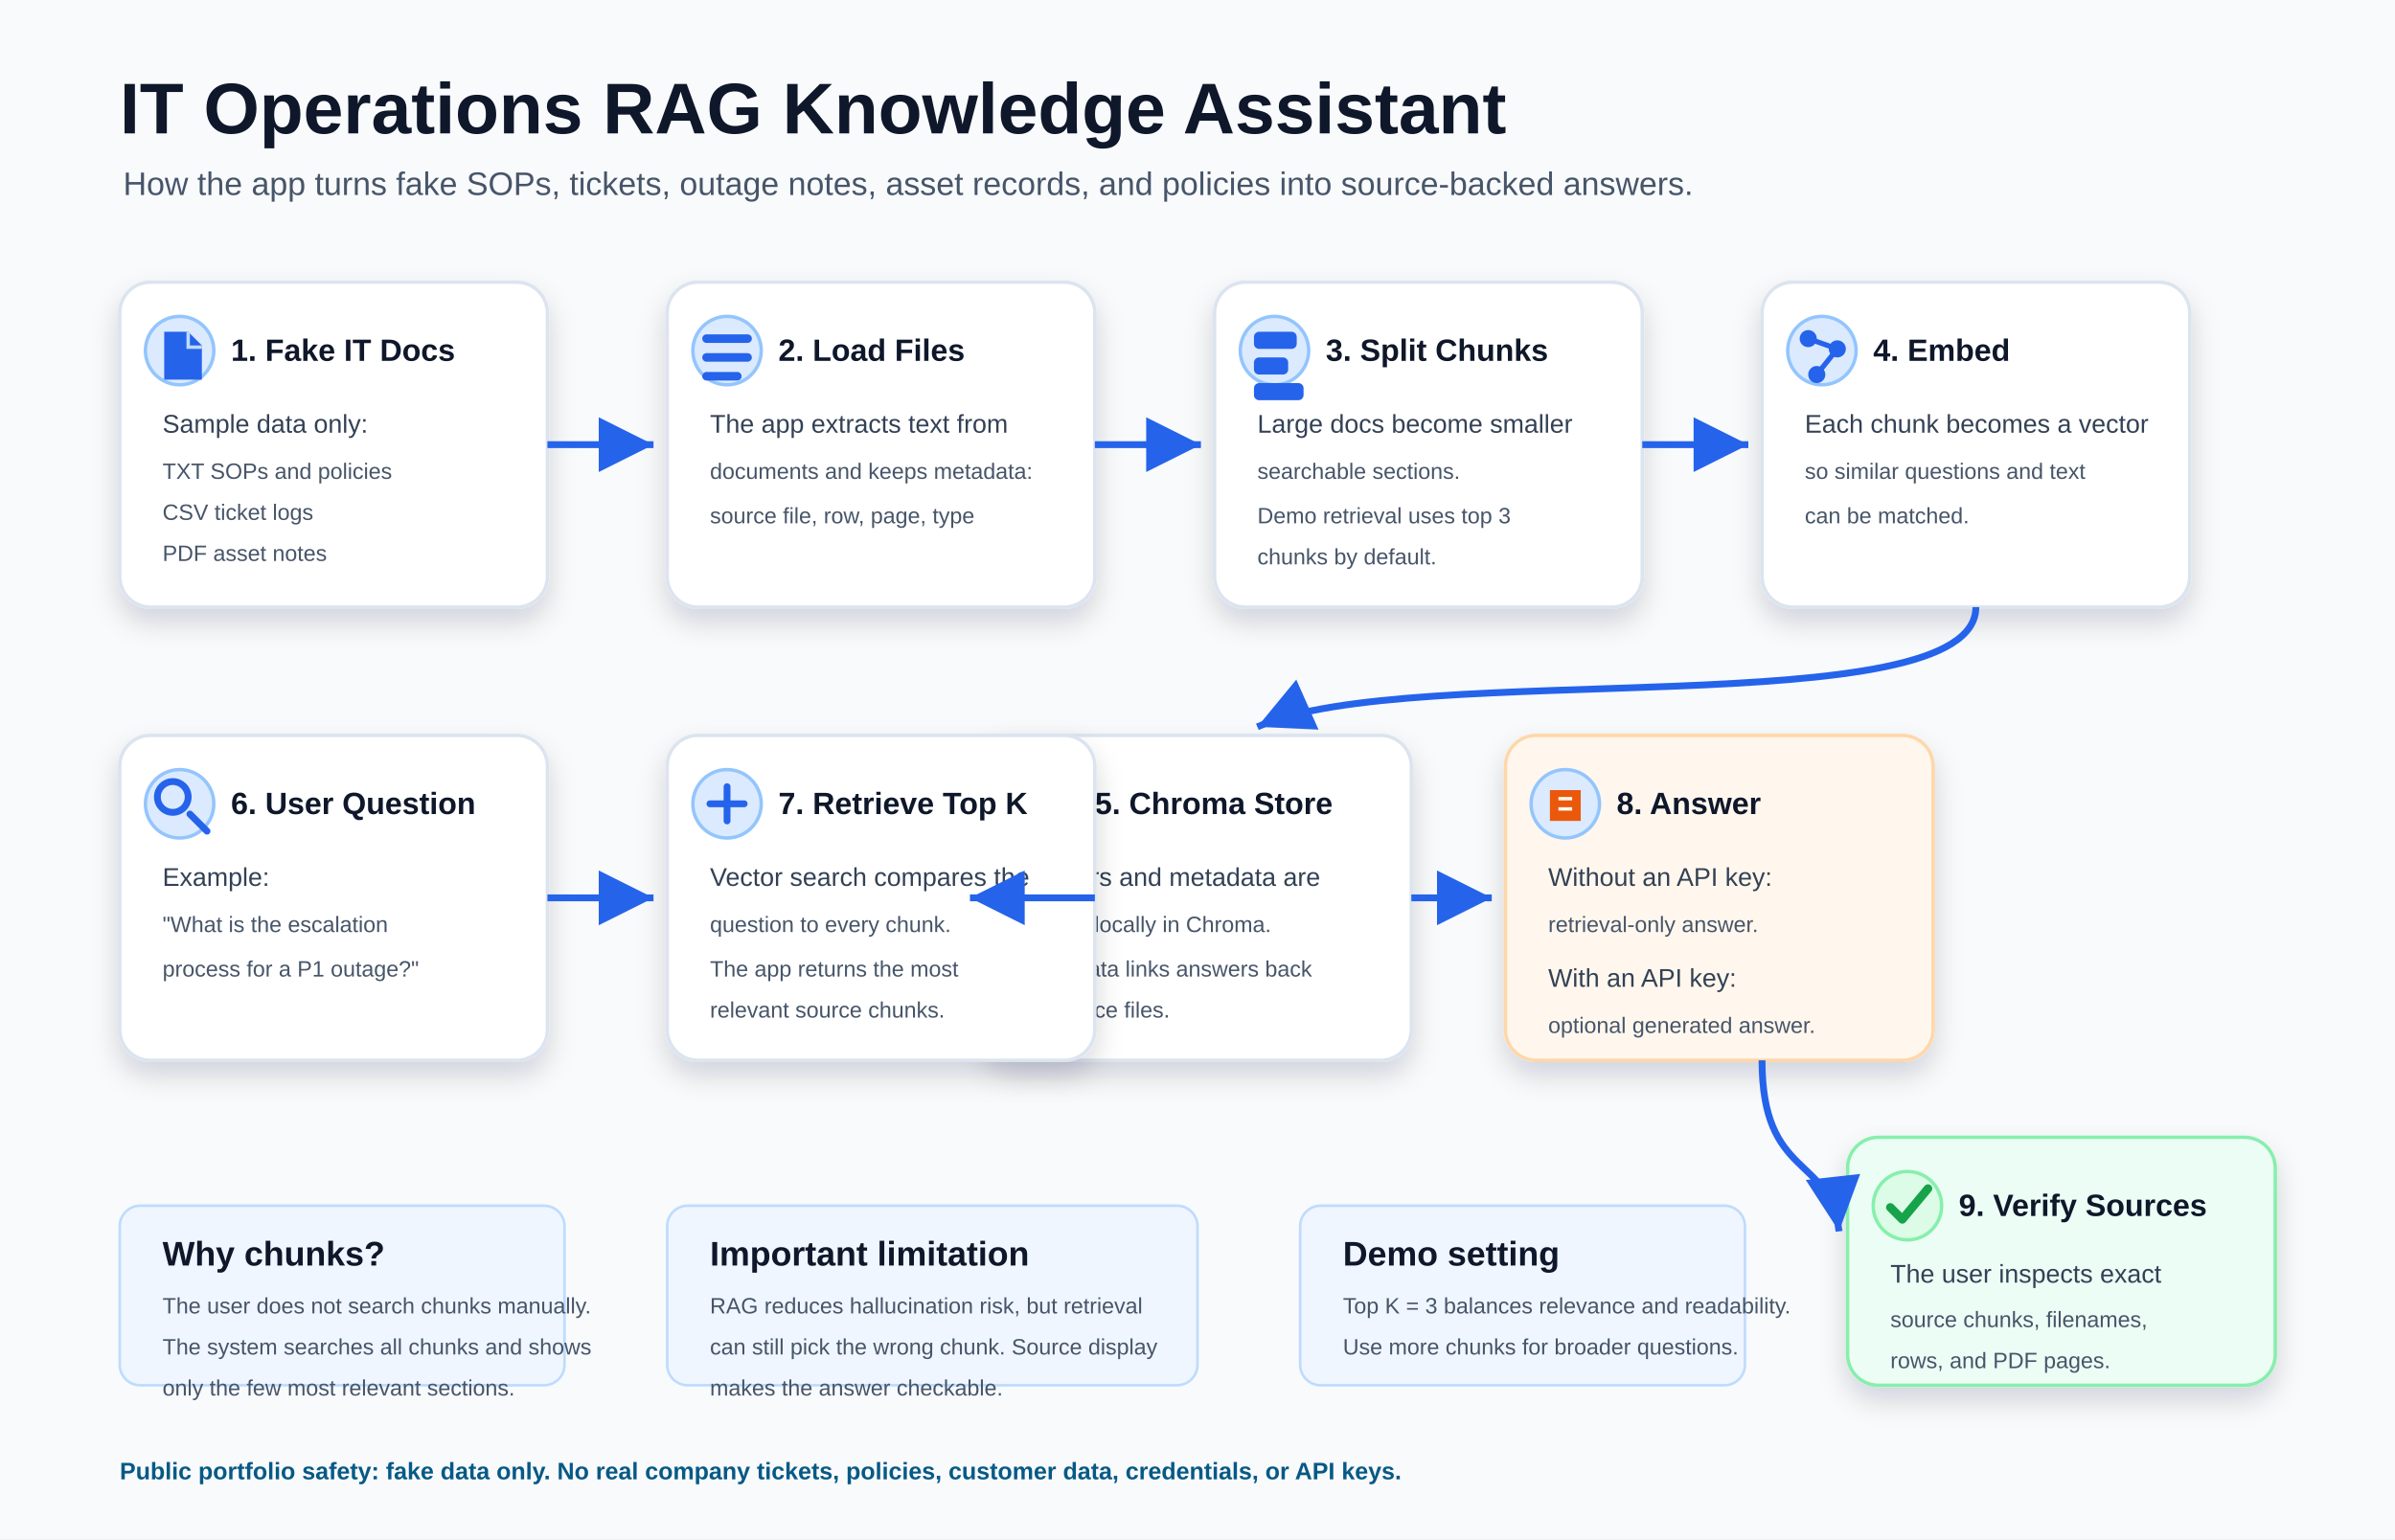
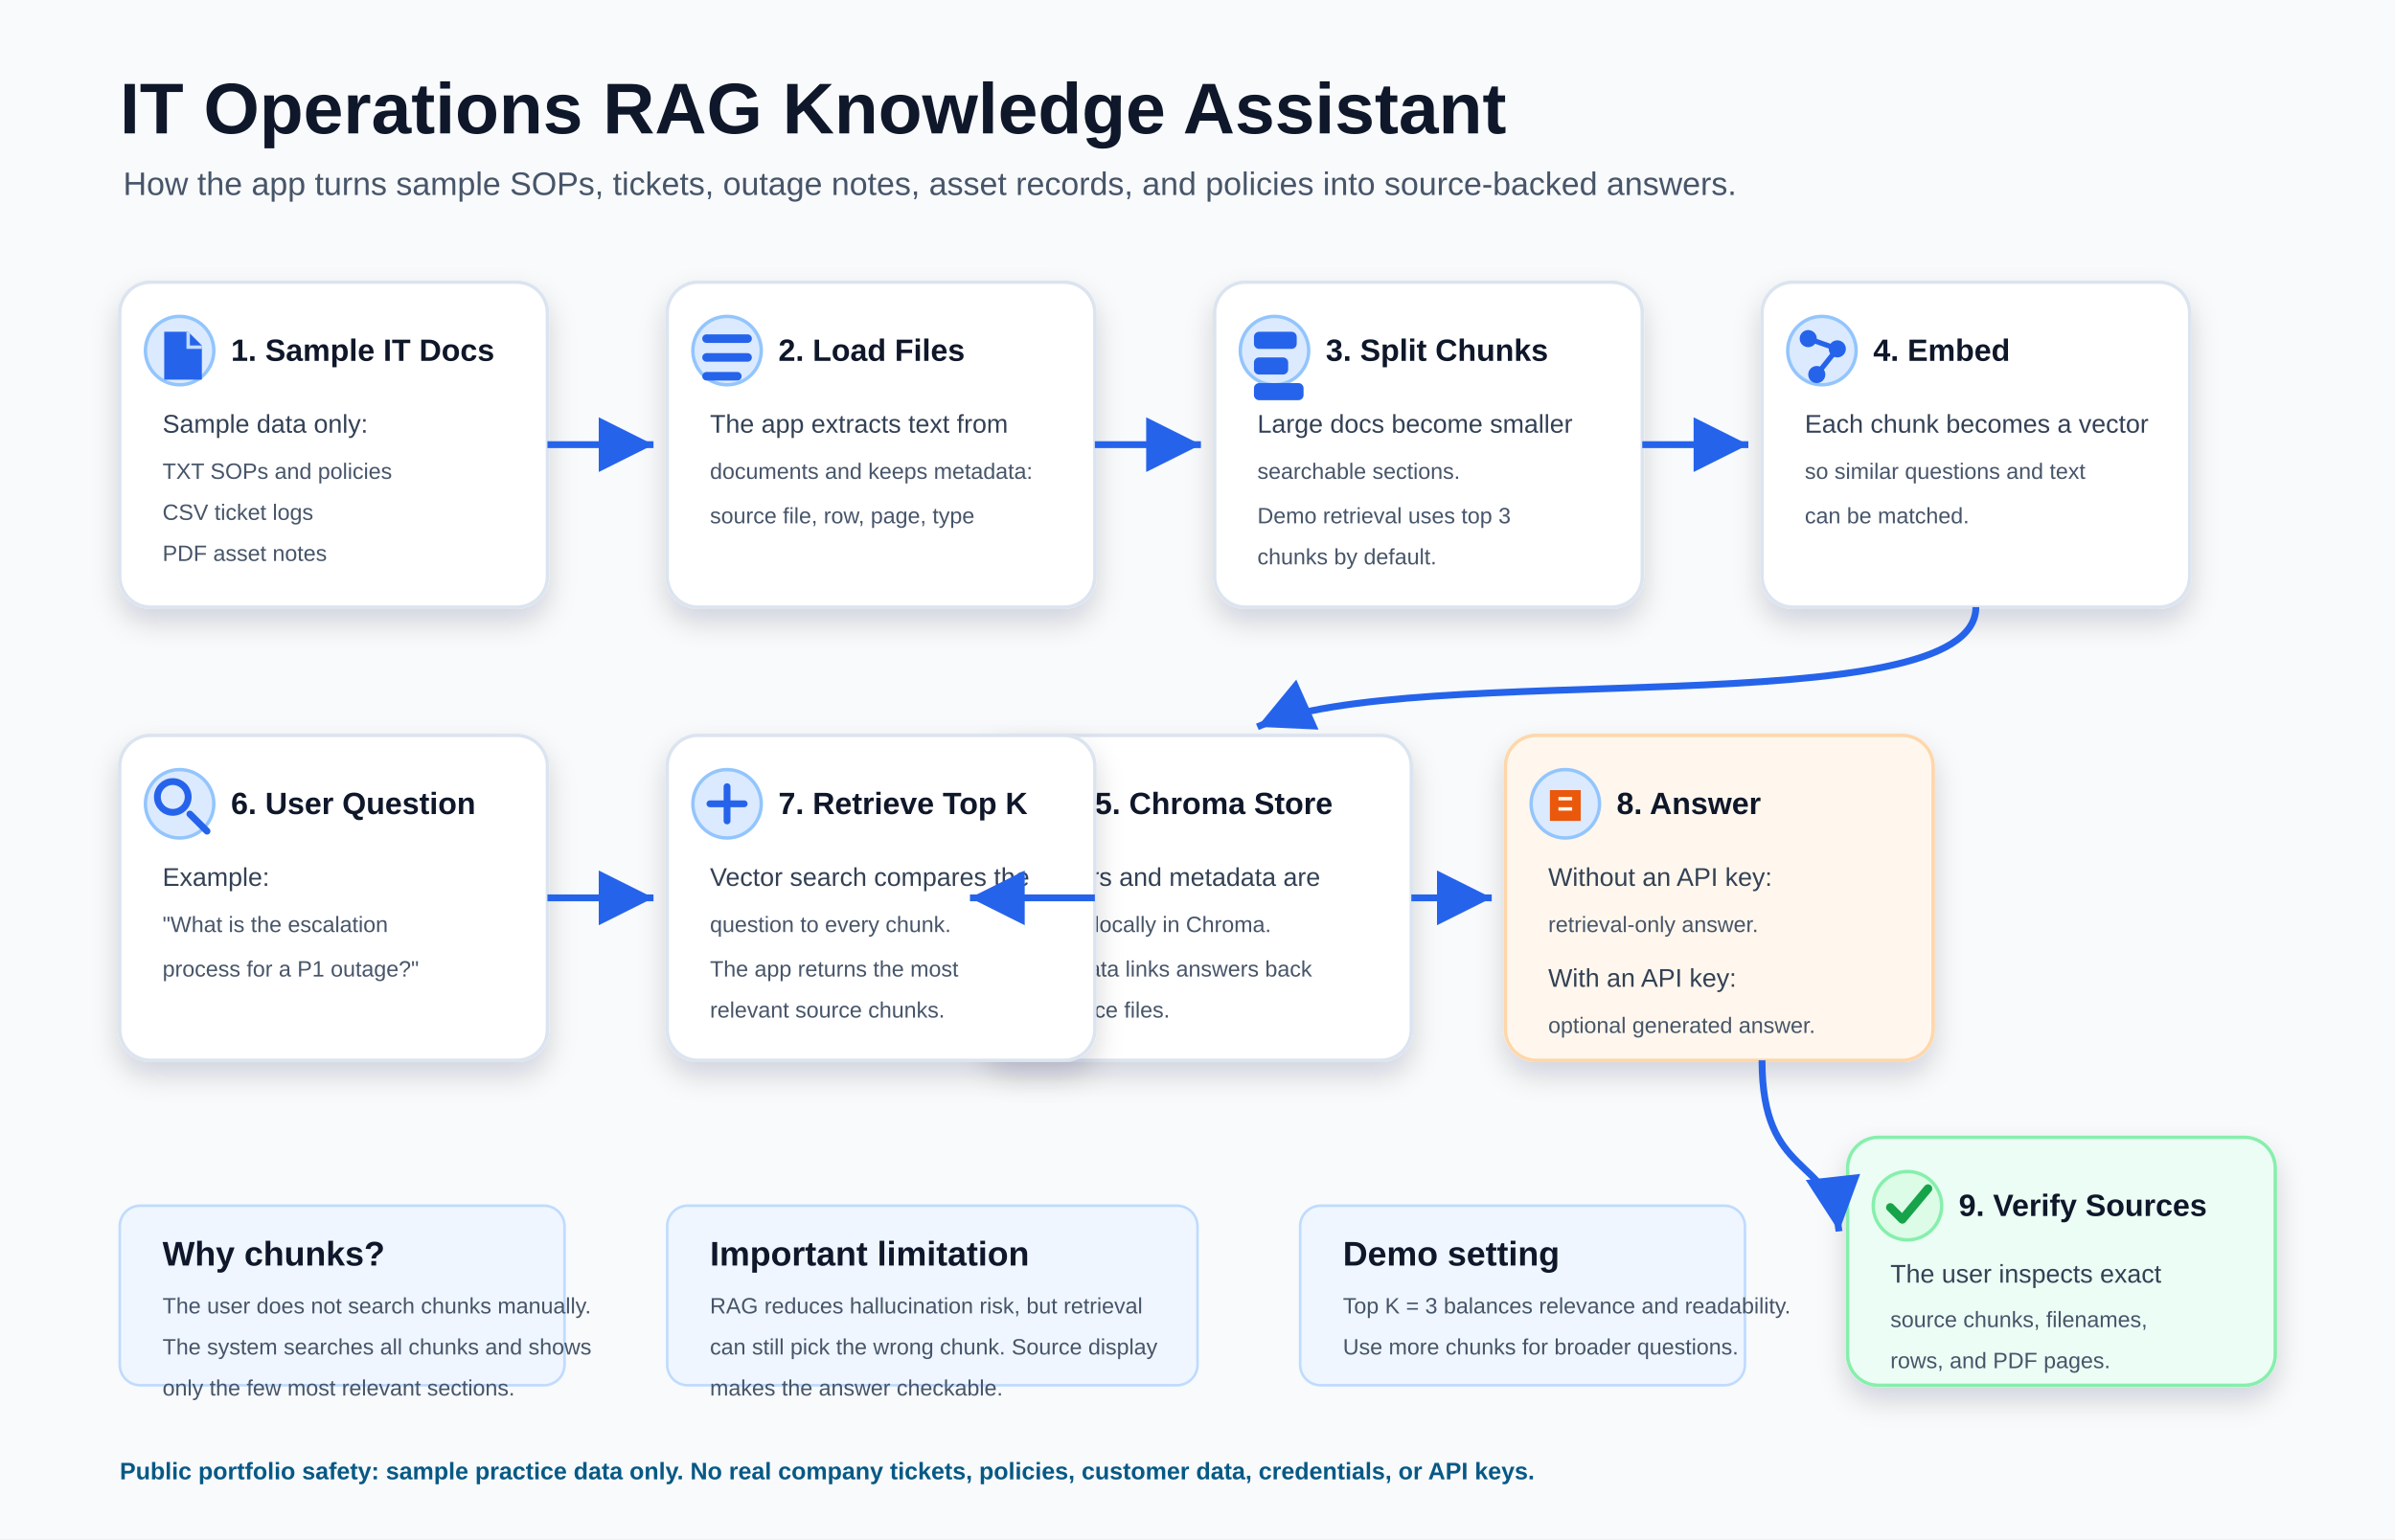
<svg xmlns="http://www.w3.org/2000/svg" width="1400" height="900" viewBox="0 0 1400 900" role="img" aria-labelledby="title desc">
  <defs>
    <marker id="arrow" markerWidth="12" markerHeight="12" refX="10" refY="6" orient="auto">
      <path d="M2,2 L10,6 L2,10 Z" fill="#2563eb" />
    </marker>
    <filter id="shadow" x="-10%" y="-10%" width="120%" height="130%">
      <feDropShadow dx="0" dy="8" stdDeviation="8" flood-color="#0f172a" flood-opacity="0.16" />
    </filter>
    <style>
      .bg { fill: #f8fafc; }
      .title { font: 800 42px Arial, sans-serif; fill: #0f172a; }
      .subtitle { font: 400 19px Arial, sans-serif; fill: #475569; }
      .section { font: 800 20px Arial, sans-serif; fill: #0f172a; }
      .label { font: 700 18px Arial, sans-serif; fill: #0f172a; }
      .body { font: 400 15px Arial, sans-serif; fill: #334155; }
      .small { font: 400 13px Arial, sans-serif; fill: #475569; }
      .note { font: 700 14px Arial, sans-serif; fill: #075985; }
      .card { fill: #ffffff; stroke: #dbe4ef; stroke-width: 2; rx: 18; filter: url(#shadow); }
      .mini { fill: #eff6ff; stroke: #bfdbfe; stroke-width: 1.5; rx: 12; }
      .verify { fill: #ecfdf5; stroke: #86efac; stroke-width: 2; rx: 18; filter: url(#shadow); }
      .warn { fill: #fff7ed; stroke: #fed7aa; stroke-width: 2; rx: 18; filter: url(#shadow); }
      .line { stroke: #2563eb; stroke-width: 4; fill: none; marker-end: url(#arrow); }
      .dashed { stroke: #64748b; stroke-width: 3; stroke-dasharray: 8 8; fill: none; marker-end: url(#arrow); }
      .iconCircle { fill: #dbeafe; stroke: #93c5fd; stroke-width: 2; }
      .accent { fill: #2563eb; }
      .green { fill: #16a34a; }
      .orange { fill: #ea580c; }
      .slate { fill: #475569; }
    </style>
  </defs>
  <rect class="bg" width="1400" height="900" />
  <text class="title" x="70" y="78">IT Operations RAG Knowledge Assistant</text>
-   <text class="subtitle" x="72" y="114">How the app turns fake SOPs, tickets, outage notes, asset records, and policies into source-backed answers.</text>
+   <text class="subtitle" x="72" y="114">How the app turns sample SOPs, tickets, outage notes, asset records, and policies into source-backed answers.</text>
  <rect class="card" x="70" y="165" width="250" height="190" />
  <circle class="iconCircle" cx="105" cy="205" r="20" />
  <path d="M96 194h14l8 8v20H96z" fill="#2563eb" />
  <path d="M110 194v9h8" fill="none" stroke="#bfdbfe" stroke-width="2" />
-   <text class="label" x="135" y="211">1. Fake IT Docs</text>
+   <text class="label" x="135" y="211">1. Sample IT Docs</text>
  <text class="body" x="95" y="253">Sample data only:</text>
  <text class="small" x="95" y="280">TXT SOPs and policies</text>
  <text class="small" x="95" y="304">CSV ticket logs</text>
  <text class="small" x="95" y="328">PDF asset notes</text>
  <rect class="card" x="390" y="165" width="250" height="190" />
  <circle class="iconCircle" cx="425" cy="205" r="20" />
  <path d="M413 209h24M413 198h24M413 220h18" stroke="#2563eb" stroke-width="5" stroke-linecap="round" />
  <text class="label" x="455" y="211">2. Load Files</text>
  <text class="body" x="415" y="253">The app extracts text from</text>
  <text class="small" x="415" y="280">documents and keeps metadata:</text>
  <text class="small" x="415" y="306">source file, row, page, type</text>
  <rect class="card" x="710" y="165" width="250" height="190" />
  <circle class="iconCircle" cx="745" cy="205" r="20" />
  <rect x="733" y="194" width="25" height="10" fill="#2563eb" rx="3" />
  <rect x="733" y="209" width="20" height="10" fill="#2563eb" rx="3" />
  <rect x="733" y="224" width="29" height="10" fill="#2563eb" rx="3" />
  <text class="label" x="775" y="211">3. Split Chunks</text>
  <text class="body" x="735" y="253">Large docs become smaller</text>
  <text class="small" x="735" y="280">searchable sections.</text>
  <text class="small" x="735" y="306">Demo retrieval uses top 3</text>
  <text class="small" x="735" y="330">chunks by default.</text>
  <rect class="card" x="1030" y="165" width="250" height="190" />
  <circle class="iconCircle" cx="1065" cy="205" r="20" />
  <circle cx="1057" cy="198" r="5" class="accent" />
  <circle cx="1074" cy="204" r="5" class="accent" />
  <circle cx="1062" cy="219" r="5" class="accent" />
  <path d="M1057 198l17 6M1074 204l-12 15" stroke="#2563eb" stroke-width="3" />
  <text class="label" x="1095" y="211">4. Embed</text>
  <text class="body" x="1055" y="253">Each chunk becomes a vector</text>
  <text class="small" x="1055" y="280">so similar questions and text</text>
  <text class="small" x="1055" y="306">can be matched.</text>
  <path class="line" d="M320 260H382" />
  <path class="line" d="M640 260H702" />
  <path class="line" d="M960 260H1022" />
  <rect class="card" x="575" y="430" width="250" height="190" />
  <circle class="iconCircle" cx="610" cy="470" r="20" />
  <ellipse cx="610" cy="462" rx="15" ry="6" fill="#2563eb" />
  <path d="M595 462v20c0 3 7 6 15 6s15-3 15-6v-20" fill="none" stroke="#2563eb" stroke-width="4" />
  <text class="label" x="640" y="476">5. Chroma Store</text>
  <text class="body" x="600" y="518">Vectors and metadata are</text>
  <text class="small" x="600" y="545">stored locally in Chroma.</text>
  <text class="small" x="600" y="571">Metadata links answers back</text>
  <text class="small" x="600" y="595">to source files.</text>
  <path class="line" d="M1155 355 C1155 425 825 385 735 425" />
  <rect class="card" x="70" y="430" width="250" height="190" />
  <circle class="iconCircle" cx="105" cy="470" r="20" />
  <circle cx="101" cy="466" r="9" fill="none" stroke="#2563eb" stroke-width="4" />
  <path d="M111 476l10 10" stroke="#2563eb" stroke-width="4" stroke-linecap="round" />
  <text class="label" x="135" y="476">6. User Question</text>
  <text class="body" x="95" y="518">Example:</text>
  <text class="small" x="95" y="545">"What is the escalation</text>
  <text class="small" x="95" y="571">process for a P1 outage?"</text>
  <rect class="card" x="390" y="430" width="250" height="190" />
  <circle class="iconCircle" cx="425" cy="470" r="20" />
  <path d="M415 470h20M425 460v20" stroke="#2563eb" stroke-width="4" stroke-linecap="round" />
  <text class="label" x="455" y="476">7. Retrieve Top K</text>
  <text class="body" x="415" y="518">Vector search compares the</text>
  <text class="small" x="415" y="545">question to every chunk.</text>
  <text class="small" x="415" y="571">The app returns the most</text>
  <text class="small" x="415" y="595">relevant source chunks.</text>
  <path class="line" d="M320 525H382" />
  <path class="line" d="M640 525H567" />
  <rect class="warn" x="880" y="430" width="250" height="190" />
  <circle class="iconCircle" cx="915" cy="470" r="20" />
  <path d="M906 462h18v18h-18z" fill="#ea580c" rx="4" />
  <path d="M911 467h8M911 473h8" stroke="#fff7ed" stroke-width="2" />
  <text class="label" x="945" y="476">8. Answer</text>
  <text class="body" x="905" y="518">Without an API key:</text>
  <text class="small" x="905" y="545">retrieval-only answer.</text>
  <text class="body" x="905" y="577">With an API key:</text>
  <text class="small" x="905" y="604">optional generated answer.</text>
  <path class="line" d="M825 525H872" />
  <rect class="verify" x="1080" y="665" width="250" height="145" />
  <circle cx="1115" cy="705" r="20" fill="#dcfce7" stroke="#86efac" stroke-width="2" />
  <path d="M1105 706l7 7 15-18" fill="none" stroke="#16a34a" stroke-width="5" stroke-linecap="round" stroke-linejoin="round" />
  <text class="label" x="1145" y="711">9. Verify Sources</text>
  <text class="body" x="1105" y="750">The user inspects exact</text>
  <text class="small" x="1105" y="776">source chunks, filenames,</text>
  <text class="small" x="1105" y="800">rows, and PDF pages.</text>
  <path class="line" d="M1030 620 C1030 690 1070 675 1075 720" />
  <rect class="mini" x="70" y="705" width="260" height="105" />
  <text class="section" x="95" y="740">Why chunks?</text>
  <text class="small" x="95" y="768">The user does not search chunks manually.</text>
  <text class="small" x="95" y="792">The system searches all chunks and shows</text>
  <text class="small" x="95" y="816">only the few most relevant sections.</text>
  <rect class="mini" x="390" y="705" width="310" height="105" />
  <text class="section" x="415" y="740">Important limitation</text>
  <text class="small" x="415" y="768">RAG reduces hallucination risk, but retrieval</text>
  <text class="small" x="415" y="792">can still pick the wrong chunk. Source display</text>
  <text class="small" x="415" y="816">makes the answer checkable.</text>
  <rect class="mini" x="760" y="705" width="260" height="105" />
  <text class="section" x="785" y="740">Demo setting</text>
  <text class="small" x="785" y="768">Top K = 3 balances relevance and readability.</text>
  <text class="small" x="785" y="792">Use more chunks for broader questions.</text>
-   <text class="note" x="70" y="865">Public portfolio safety: fake data only. No real company tickets, policies, customer data, credentials, or API keys.</text>
+   <text class="note" x="70" y="865">Public portfolio safety: sample practice data only. No real company tickets, policies, customer data, credentials, or API keys.</text>
</svg>
